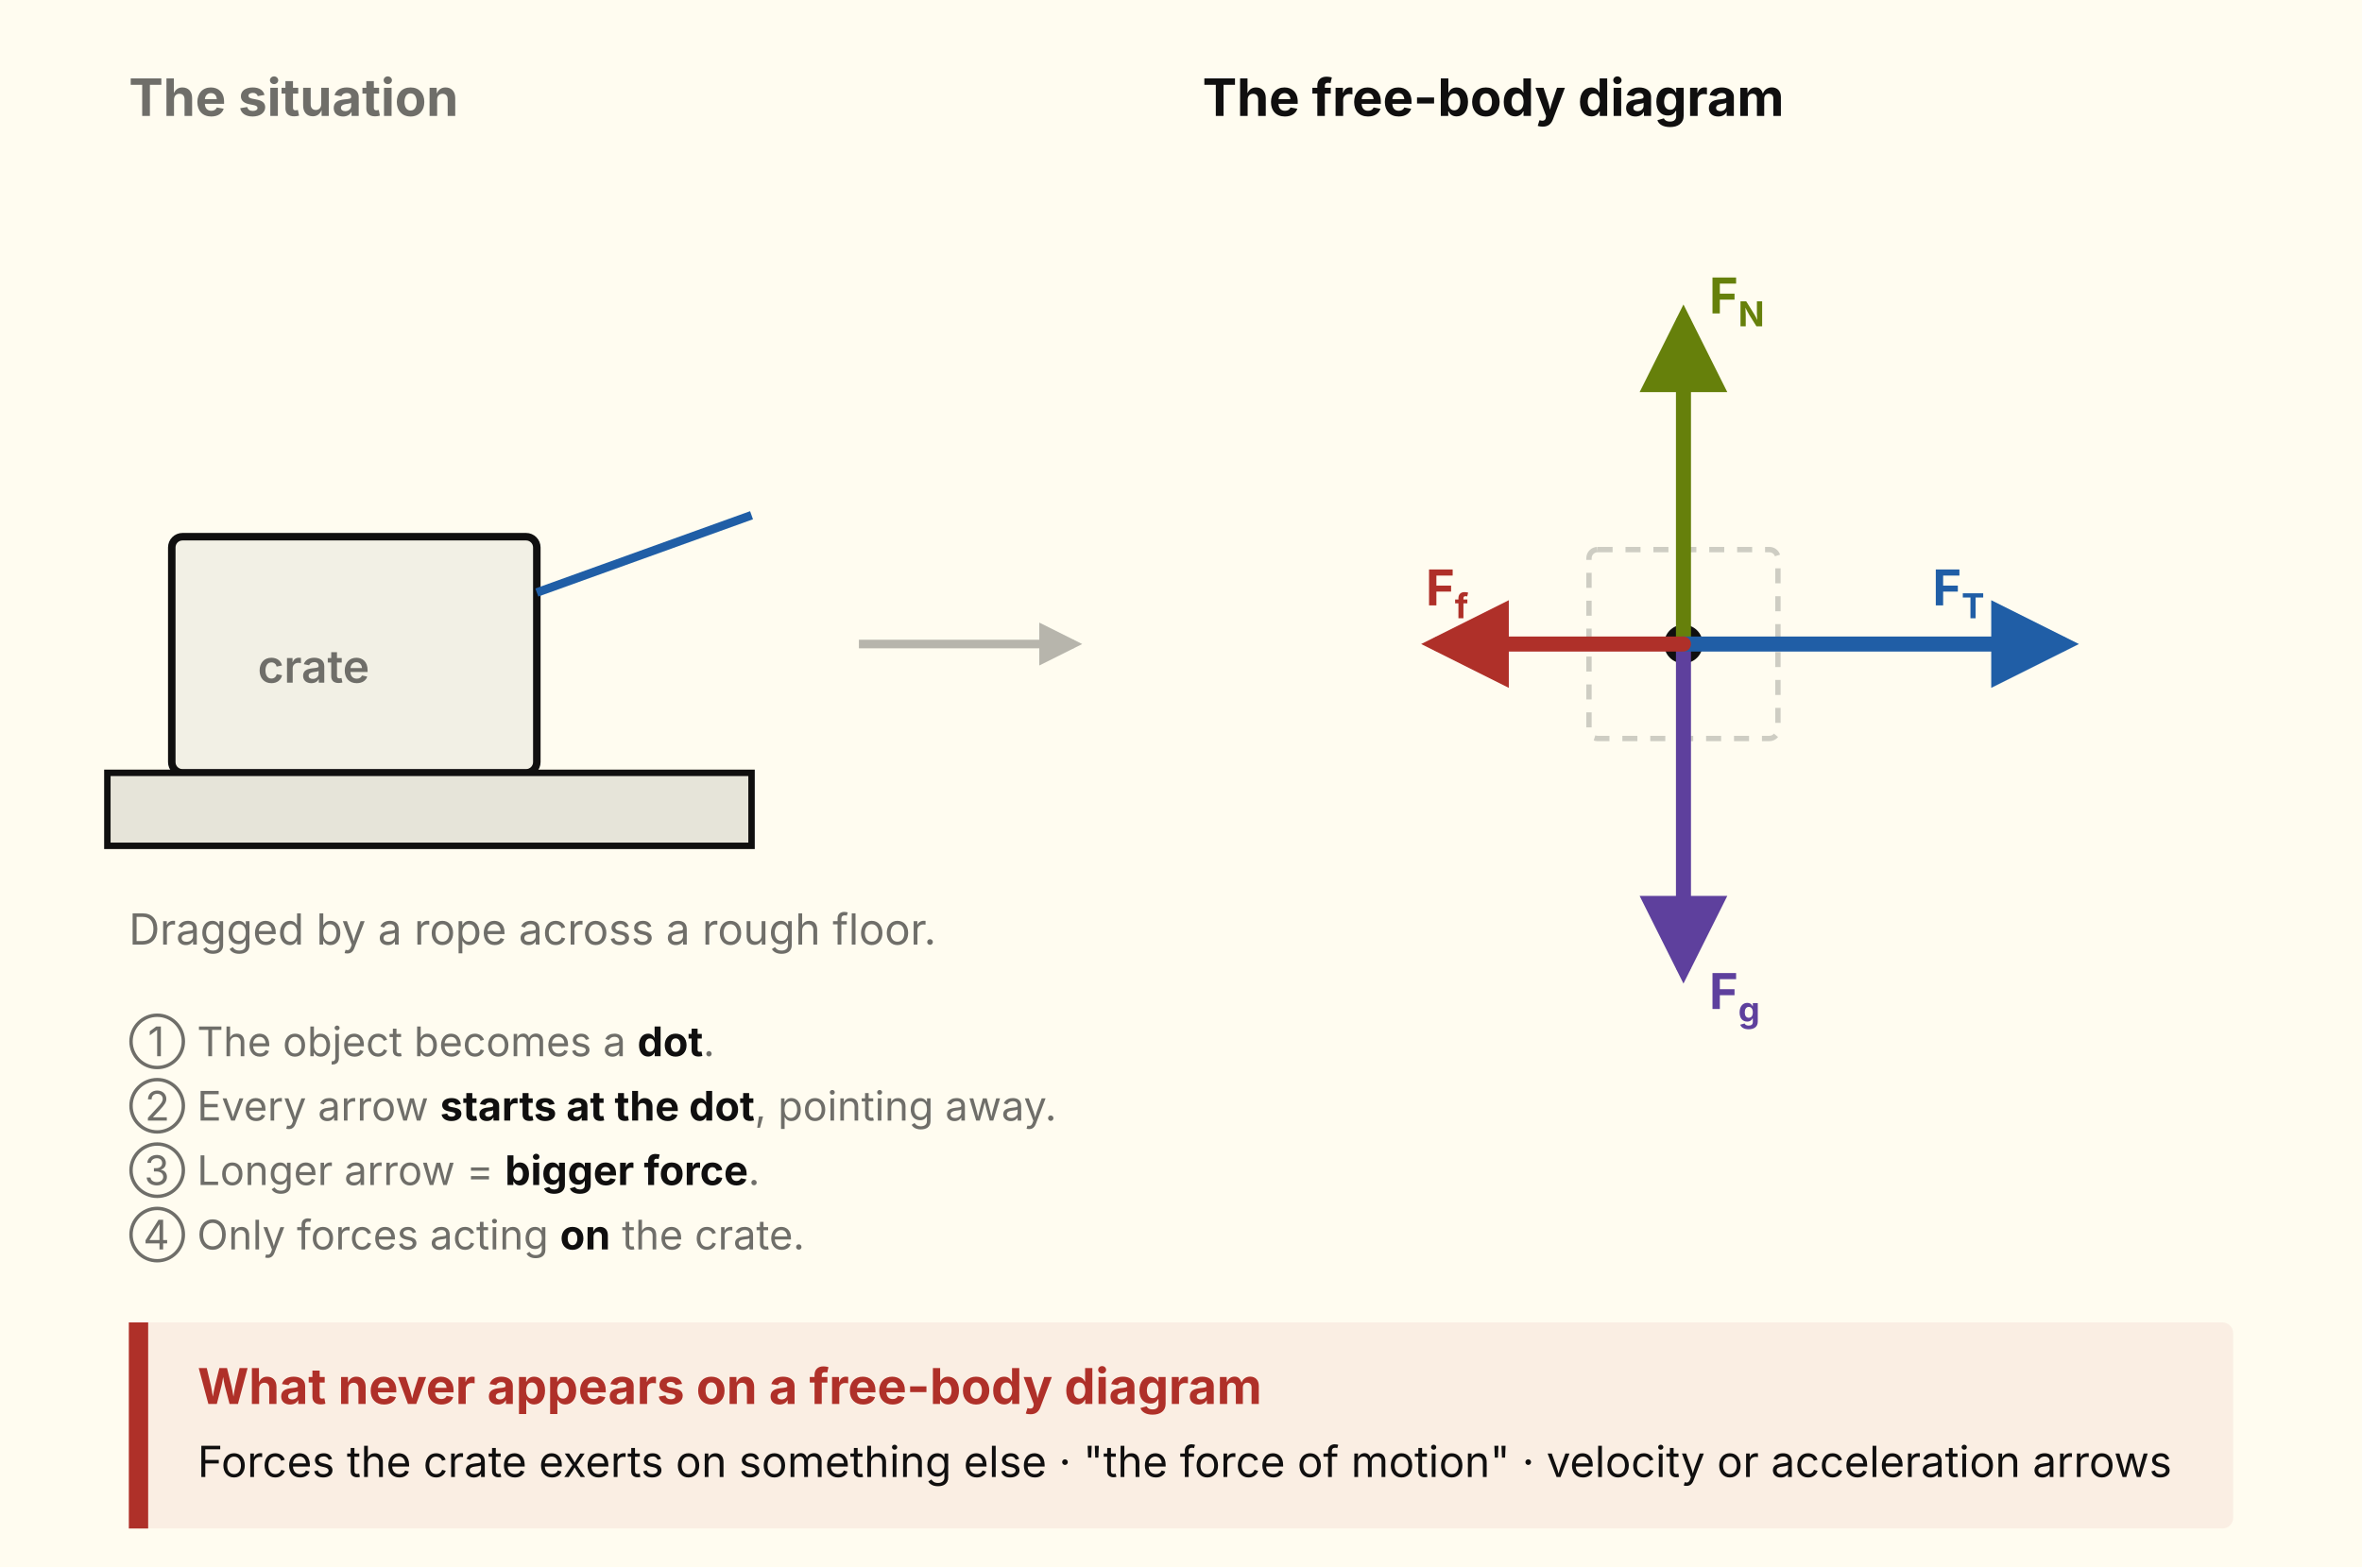
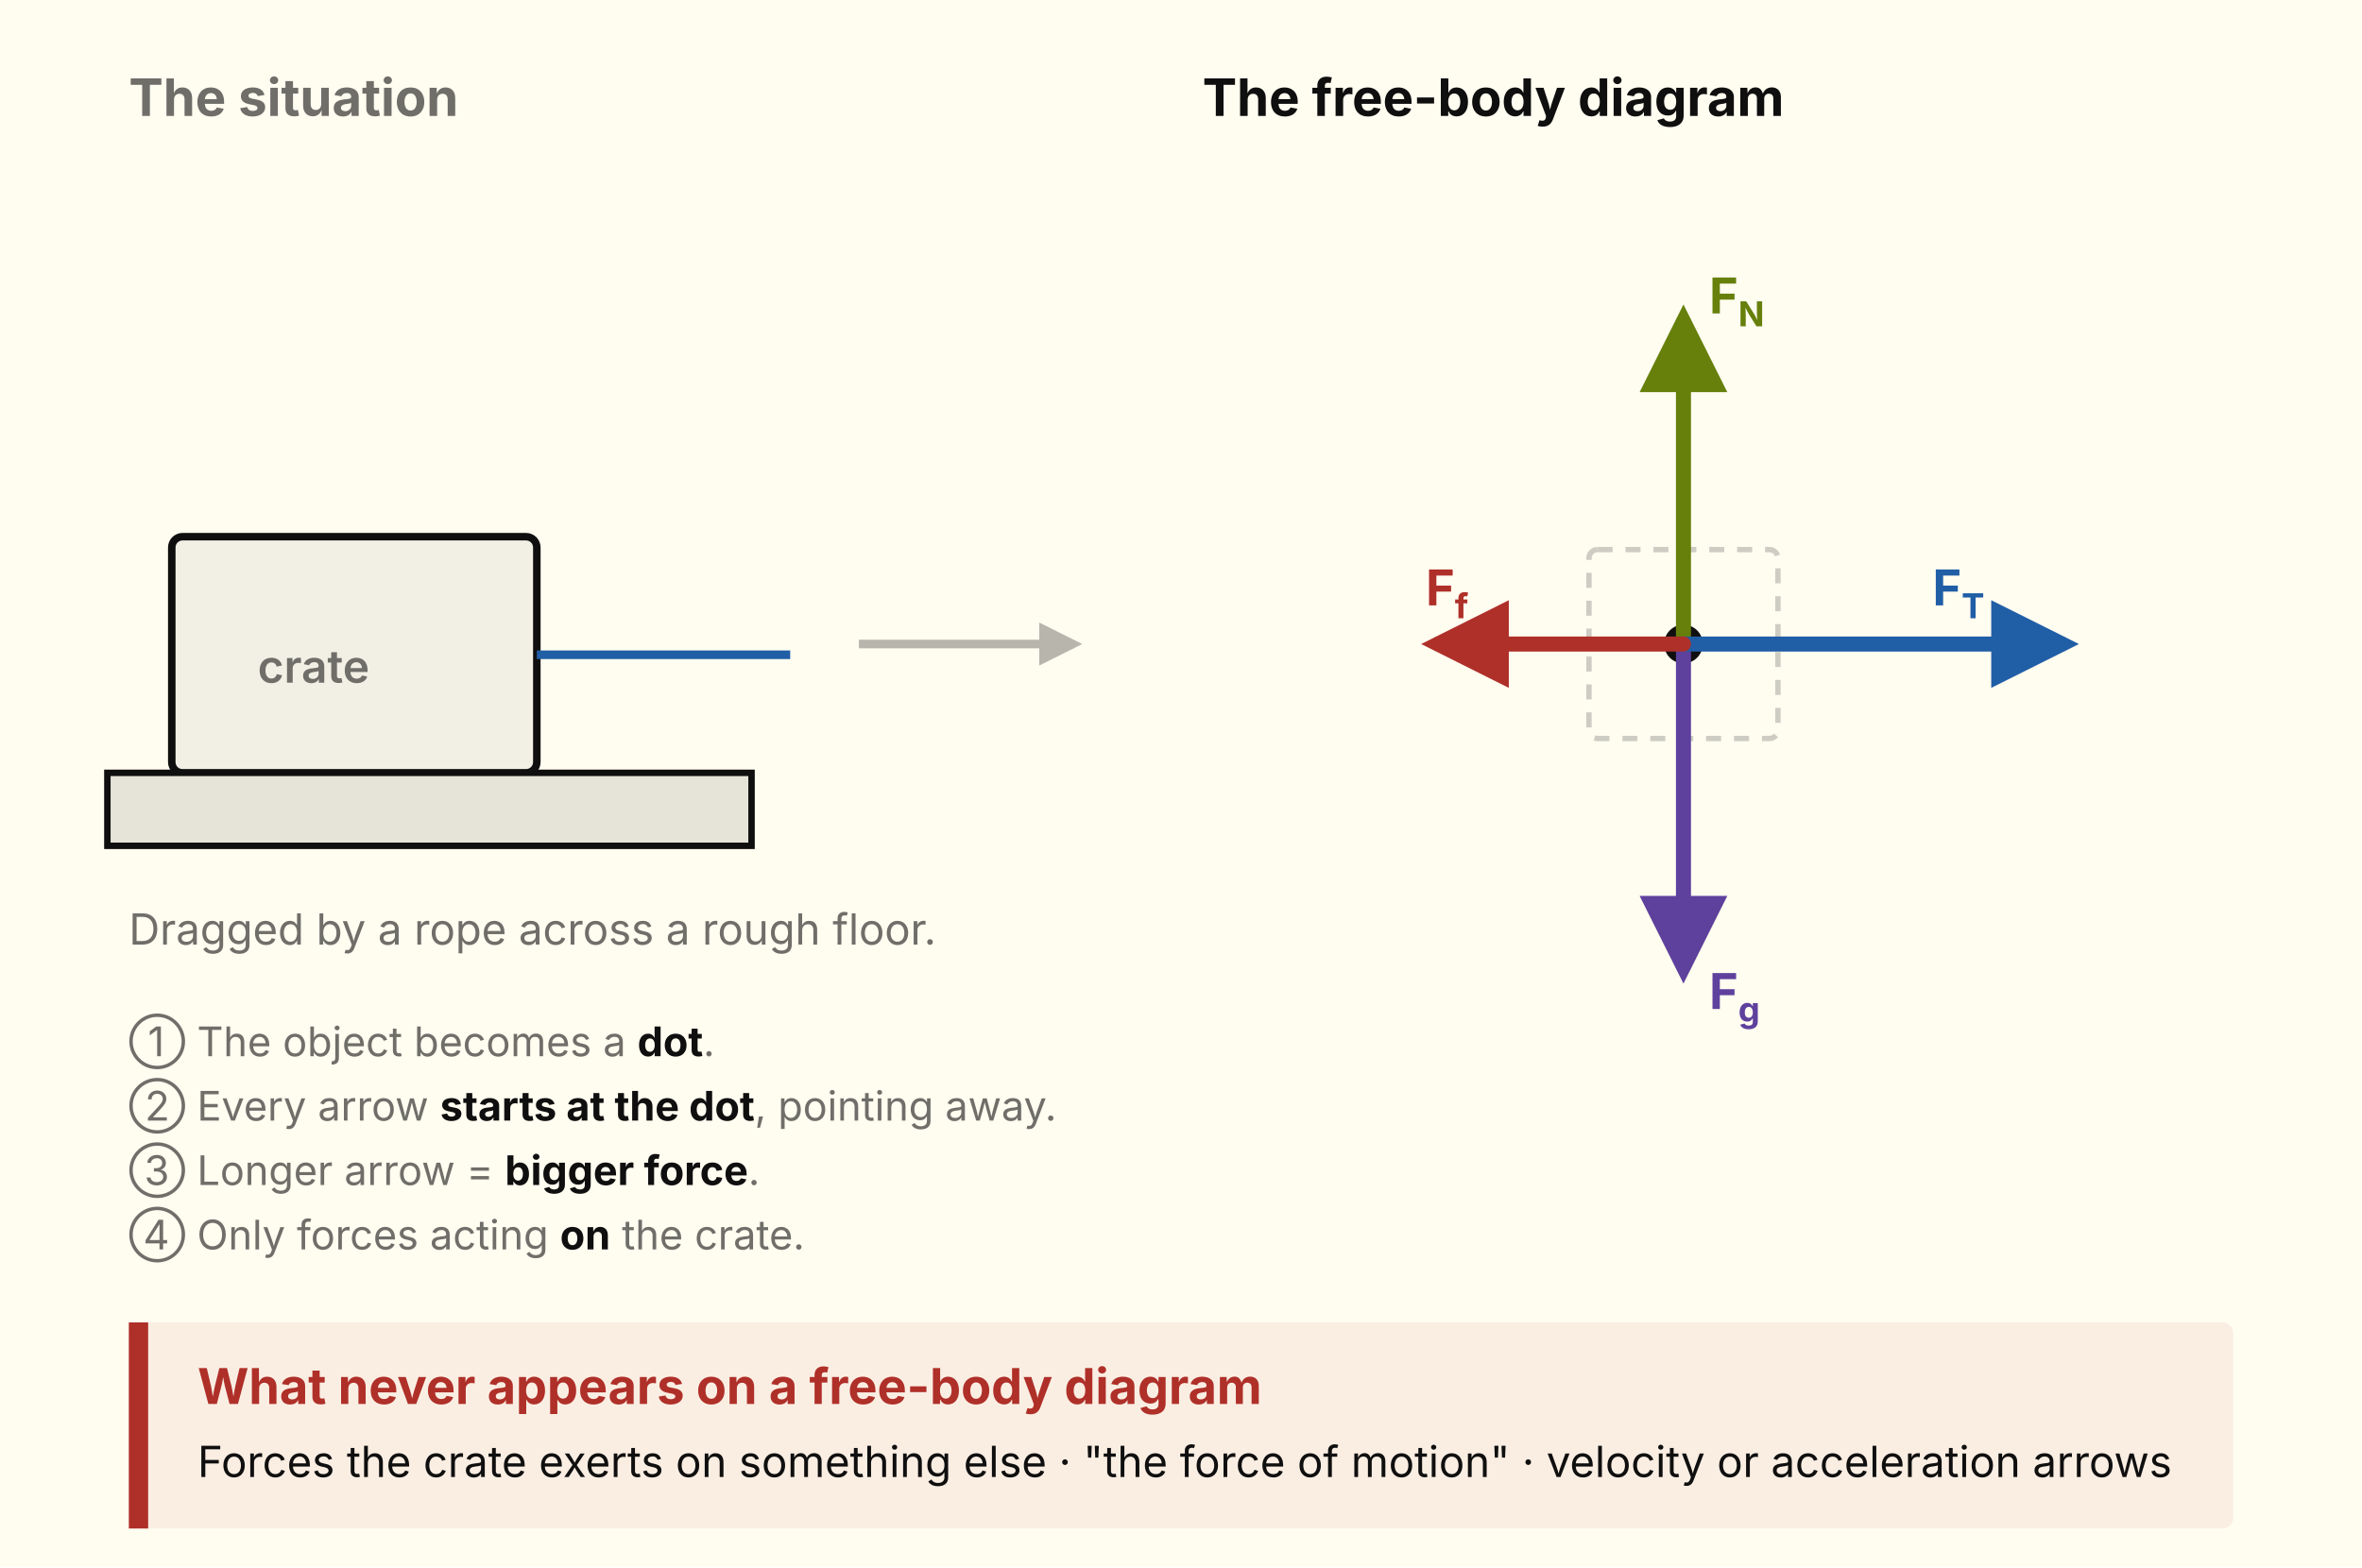
<svg xmlns="http://www.w3.org/2000/svg" viewBox="0 0 1100 730" width="1100" height="730" font-family="Inter, 'Helvetica Neue', Helvetica, Arial, sans-serif">
  <defs>
    <marker id="aGrav" viewBox="0 0 12 12" refX="9" refY="6" markerWidth="7" markerHeight="7" orient="auto-start-reverse">
      <path d="M1 1 L11 6 L1 11 z" fill="#5E409D" />
    </marker>
    <marker id="aNorm" viewBox="0 0 12 12" refX="9" refY="6" markerWidth="7" markerHeight="7" orient="auto-start-reverse">
      <path d="M1 1 L11 6 L1 11 z" fill="#66800B" />
    </marker>
    <marker id="aTens" viewBox="0 0 12 12" refX="9" refY="6" markerWidth="7" markerHeight="7" orient="auto-start-reverse">
      <path d="M1 1 L11 6 L1 11 z" fill="#205EA6" />
    </marker>
    <marker id="aFric" viewBox="0 0 12 12" refX="9" refY="6" markerWidth="7" markerHeight="7" orient="auto-start-reverse">
      <path d="M1 1 L11 6 L1 11 z" fill="#AF3029" />
    </marker>
    <marker id="aLead" viewBox="0 0 12 12" refX="9" refY="6" markerWidth="6" markerHeight="6" orient="auto-start-reverse">
      <path d="M1 1 L11 6 L1 11 z" fill="#B7B5AC" />
    </marker>
  </defs>
  <rect width="1100" height="730" fill="#FFFCF0" />
  <text x="60" y="54" font-size="24" font-weight="700" fill="#6F6E69">The situation</text>
  <rect x="80" y="250" width="170" height="110" rx="5" fill="#F2F0E5" stroke="#100F0F" stroke-width="3.5" />
  <rect x="50" y="360" width="300" height="34" fill="#E6E4D9" stroke="#100F0F" stroke-width="3" />
-   <line x1="250" y1="276" x2="350" y2="240" stroke="#205EA6" stroke-width="4" />
+   <line x1="250" y1="305" x2="368" y2="305" stroke="#205EA6" stroke-width="4" />
  <text x="120" y="318" font-size="21" font-weight="600" fill="#6F6E69">crate</text>
  <text x="60" y="440" font-size="20" fill="#6F6E69">Dragged by a rope across a rough floor.</text>
  <line x1="400" y1="300" x2="500" y2="300" stroke="#B7B5AC" stroke-width="4" marker-end="url(#aLead)" />
  <text x="560" y="54" font-size="24" font-weight="700" fill="#100F0F">The free-body diagram</text>
  <rect x="740" y="256" width="88" height="88" rx="4" fill="none" stroke="#CECDC3" stroke-width="2.5" stroke-dasharray="7 6" />
  <circle cx="784" cy="300" r="9" fill="#100F0F" />
  <line x1="784" y1="300" x2="784" y2="150" stroke="#66800B" stroke-width="7" stroke-linecap="round" marker-end="url(#aNorm)" />
  <text x="796" y="146" font-size="23" font-weight="700" fill="#66800B">F<tspan font-size="16" dy="6">N</tspan>
  </text>
  <line x1="784" y1="300" x2="784" y2="450" stroke="#5E409D" stroke-width="7" stroke-linecap="round" marker-end="url(#aGrav)" />
  <text x="796" y="470" font-size="23" font-weight="700" fill="#5E409D">F<tspan font-size="16" dy="6">g</tspan>
  </text>
  <line x1="784" y1="300" x2="960" y2="300" stroke="#205EA6" stroke-width="7" stroke-linecap="round" marker-end="url(#aTens)" />
  <text x="900" y="282" font-size="23" font-weight="700" fill="#205EA6">F<tspan font-size="16" dy="6">T</tspan>
  </text>
  <line x1="784" y1="300" x2="670" y2="300" stroke="#AF3029" stroke-width="7" stroke-linecap="round" marker-end="url(#aFric)" />
  <text x="664" y="282" font-size="23" font-weight="700" fill="#AF3029">F<tspan font-size="16" dy="6">f</tspan>
  </text>
  <g font-size="19" fill="#6F6E69">
    <text x="60" y="492">① The object becomes a <tspan font-weight="700" fill="#100F0F">dot</tspan>.</text>
    <text x="60" y="522">② Every arrow <tspan font-weight="700" fill="#100F0F">starts at the dot</tspan>, pointing away.</text>
    <text x="60" y="552">③ Longer arrow = <tspan font-weight="700" fill="#100F0F">bigger force</tspan>.</text>
    <text x="60" y="582">④ Only forces acting <tspan font-weight="700" fill="#100F0F">on</tspan> the crate.</text>
  </g>
  <rect x="60" y="616" width="980" height="96" rx="5" fill="#AF3029" opacity="0.07" />
  <rect x="60" y="616" width="9" height="96" fill="#AF3029" />
  <text x="92" y="654" font-size="23" font-weight="700" fill="#AF3029">What never appears on a free-body diagram</text>
  <text x="92" y="688" font-size="20" fill="#100F0F">Forces the crate exerts on something else · "the force of motion" · velocity or acceleration arrows</text>
</svg>
